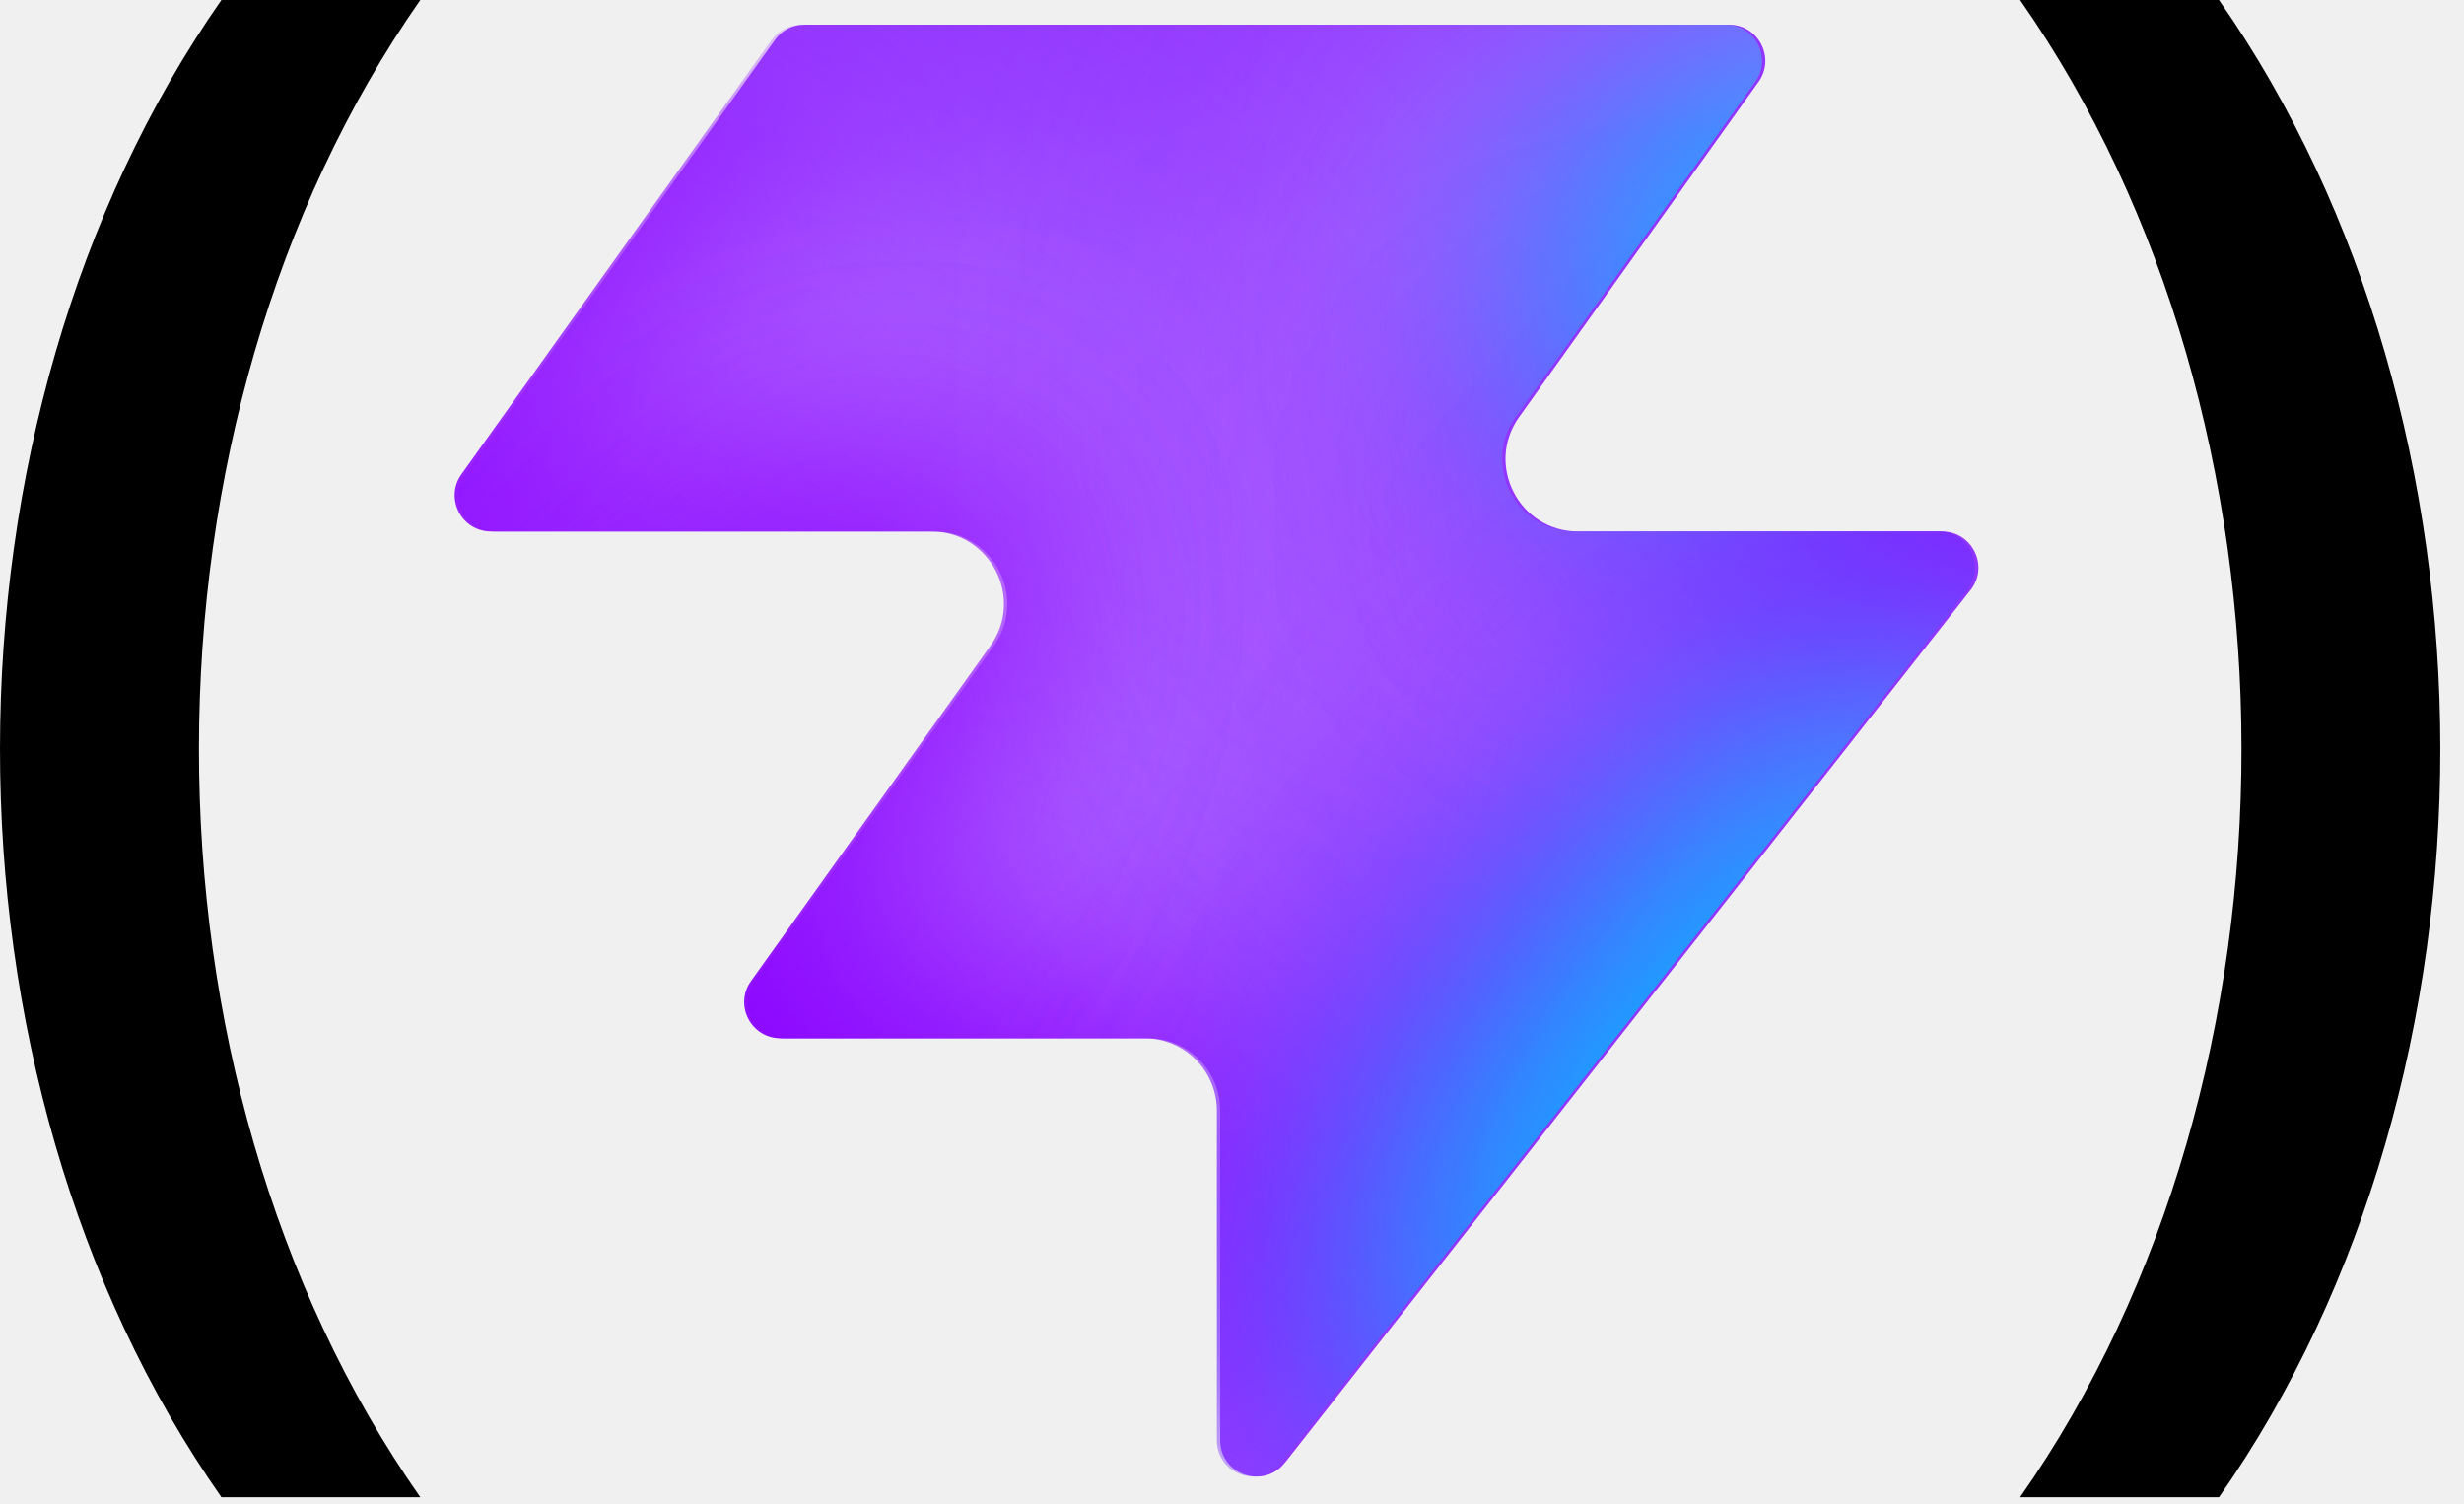
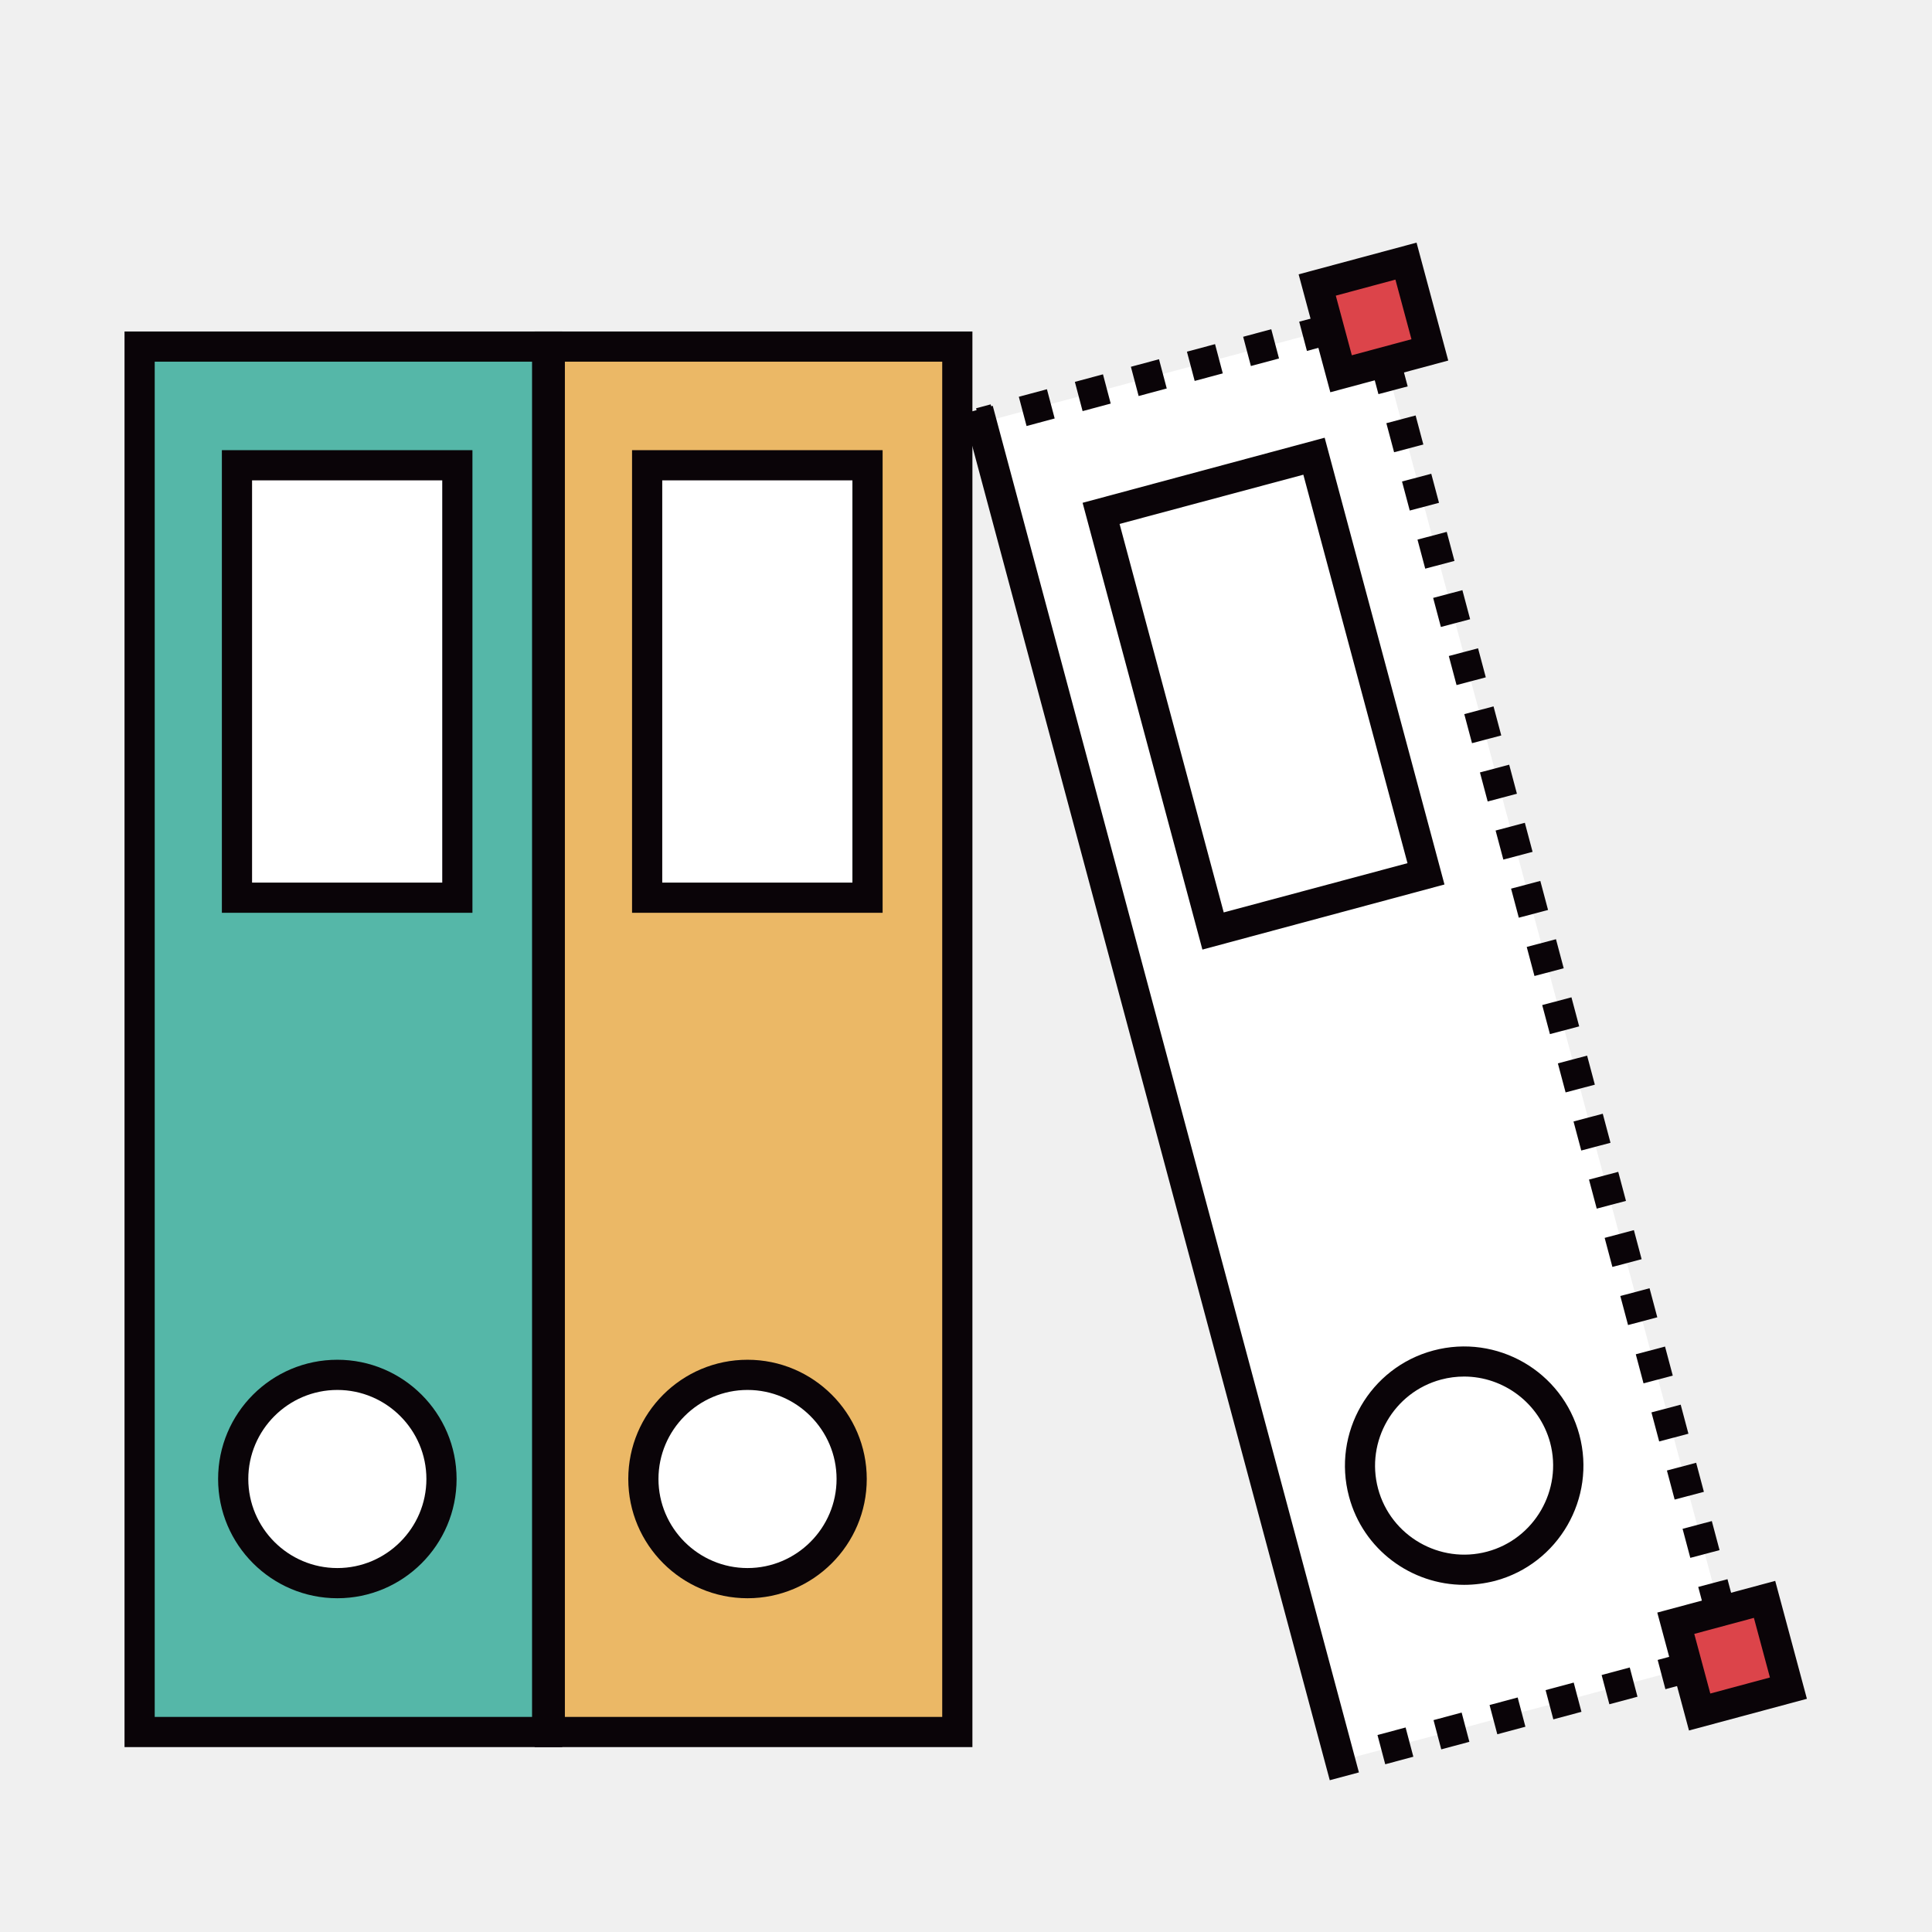
- <svg xmlns="http://www.w3.org/2000/svg" width="77" height="47" fill="none" aria-labelledby="vite-logo-title" viewBox="0 0 77 47">
-   <style>.parenthesis{fill:#000}@media (prefers-color-scheme:dark){.parenthesis{fill:#fff}}</style>
-   <path fill="#9135ff" d="M40.151 45.71c-.663.844-2.02.374-2.02-.699V34.708a2.26 2.26 0 0 0-2.262-2.262H24.493c-.92 0-1.457-1.04-.92-1.788l7.479-10.471c1.07-1.498 0-3.578-1.842-3.578H15.443c-.92 0-1.456-1.04-.92-1.788l9.696-13.576c.213-.297.556-.474.92-.474h28.894c.92 0 1.456 1.04.92 1.788l-7.48 10.472c-1.07 1.497 0 3.578 1.842 3.578h11.376c.944 0 1.474 1.087.89 1.83L40.153 45.712z" />
-   <mask id="a" width="48" height="47" x="14" y="0" maskUnits="userSpaceOnUse" style="mask-type:alpha">
-     <path fill="#000" d="M40.047 45.71c-.663.843-2.02.374-2.02-.699V34.708a2.26 2.26 0 0 0-2.262-2.262H24.389c-.92 0-1.457-1.04-.92-1.788l7.479-10.472c1.07-1.497 0-3.578-1.842-3.578H15.34c-.92 0-1.456-1.04-.92-1.788l9.696-13.575c.213-.297.556-.474.92-.474H53.93c.92 0 1.456 1.04.92 1.788L47.37 13.03c-1.07 1.498 0 3.578 1.842 3.578h11.376c.944 0 1.474 1.088.89 1.831L40.049 45.712z" />
-   </mask>
-   <g mask="url(#a)">
-     <g filter="url(#b)">
-       <ellipse cx="5.508" cy="14.704" fill="#eee6ff" rx="5.508" ry="14.704" transform="rotate(269.814 20.96 11.29)scale(-1 1)" />
-     </g>
-     <g filter="url(#c)">
-       <ellipse cx="10.399" cy="29.851" fill="#eee6ff" rx="10.399" ry="29.851" transform="rotate(89.814 -16.902 -8.275)scale(1 -1)" />
-     </g>
-     <g filter="url(#d)">
-       <ellipse cx="5.508" cy="30.487" fill="#8900ff" rx="5.508" ry="30.487" transform="rotate(89.814 -19.197 -7.127)scale(1 -1)" />
-     </g>
-     <g filter="url(#e)">
-       <ellipse cx="5.508" cy="30.599" fill="#8900ff" rx="5.508" ry="30.599" transform="rotate(89.814 -25.928 4.177)scale(1 -1)" />
-     </g>
-     <g filter="url(#f)">
-       <ellipse cx="5.508" cy="30.599" fill="#8900ff" rx="5.508" ry="30.599" transform="rotate(89.814 -25.738 5.52)scale(1 -1)" />
-     </g>
-     <g filter="url(#g)">
-       <ellipse cx="14.072" cy="22.078" fill="#eee6ff" rx="14.072" ry="22.078" transform="rotate(93.35 31.245 55.578)scale(-1 1)" />
-     </g>
-     <g filter="url(#h)">
-       <ellipse cx="3.47" cy="21.501" fill="#8900ff" rx="3.47" ry="21.501" transform="rotate(89.009 35.419 55.202)scale(-1 1)" />
-     </g>
-     <g filter="url(#i)">
-       <ellipse cx="3.47" cy="21.501" fill="#8900ff" rx="3.47" ry="21.501" transform="rotate(89.009 35.419 55.202)scale(-1 1)" />
-     </g>
-     <g filter="url(#j)">
-       <ellipse cx="14.592" cy="9.743" fill="#8900ff" rx="4.407" ry="29.108" transform="rotate(39.51 14.592 9.743)" />
-     </g>
-     <g filter="url(#k)">
-       <ellipse cx="61.728" cy="-5.321" fill="#8900ff" rx="4.407" ry="29.108" transform="rotate(37.892 61.728 -5.32)" />
-     </g>
-     <g filter="url(#l)">
-       <ellipse cx="55.618" cy="7.104" fill="#00c2ff" rx="5.971" ry="9.665" transform="rotate(37.892 55.618 7.104)" />
-     </g>
-     <g filter="url(#m)">
-       <ellipse cx="12.326" cy="39.103" fill="#8900ff" rx="4.407" ry="29.108" transform="rotate(37.892 12.326 39.103)" />
-     </g>
-     <g filter="url(#n)">
-       <ellipse cx="12.326" cy="39.103" fill="#8900ff" rx="4.407" ry="29.108" transform="rotate(37.892 12.326 39.103)" />
-     </g>
-     <g filter="url(#o)">
-       <ellipse cx="49.857" cy="30.678" fill="#8900ff" rx="4.407" ry="29.108" transform="rotate(37.892 49.857 30.678)" />
-     </g>
-     <g filter="url(#p)">
-       <ellipse cx="52.623" cy="33.171" fill="#00c2ff" rx="5.971" ry="15.297" transform="rotate(37.892 52.623 33.17)" />
-     </g>
-   </g>
-   <path d="M6.919 0c-9.198 13.166-9.252 33.575 0 46.789h6.215c-9.25-13.214-9.196-33.623 0-46.789zm62.424 0h-6.215c9.198 13.166 9.252 33.575 0 46.789h6.215c9.25-13.214 9.196-33.623 0-46.789" class="parenthesis" />
-   <defs>
-     <filter id="b" width="60.045" height="41.654" x="-5.564" y="16.92" color-interpolation-filters="sRGB" filterUnits="userSpaceOnUse">
-       <feFlood flood-opacity="0" result="BackgroundImageFix" />
-       <feBlend in="SourceGraphic" in2="BackgroundImageFix" result="shape" />
-       <feGaussianBlur result="effect1_foregroundBlur_2002_17286" stdDeviation="7.659" />
-     </filter>
-     <filter id="c" width="90.34" height="51.437" x="-40.407" y="-6.762" color-interpolation-filters="sRGB" filterUnits="userSpaceOnUse">
-       <feFlood flood-opacity="0" result="BackgroundImageFix" />
-       <feBlend in="SourceGraphic" in2="BackgroundImageFix" result="shape" />
-       <feGaussianBlur result="effect1_foregroundBlur_2002_17286" stdDeviation="7.659" />
-     </filter>
-     <filter id="d" width="79.355" height="29.4" x="-35.435" y="2.801" color-interpolation-filters="sRGB" filterUnits="userSpaceOnUse">
-       <feFlood flood-opacity="0" result="BackgroundImageFix" />
-       <feBlend in="SourceGraphic" in2="BackgroundImageFix" result="shape" />
-       <feGaussianBlur result="effect1_foregroundBlur_2002_17286" stdDeviation="4.596" />
-     </filter>
-     <filter id="e" width="79.579" height="29.4" x="-30.84" y="20.8" color-interpolation-filters="sRGB" filterUnits="userSpaceOnUse">
-       <feFlood flood-opacity="0" result="BackgroundImageFix" />
-       <feBlend in="SourceGraphic" in2="BackgroundImageFix" result="shape" />
-       <feGaussianBlur result="effect1_foregroundBlur_2002_17286" stdDeviation="4.596" />
-     </filter>
-     <filter id="f" width="79.579" height="29.4" x="-29.307" y="21.949" color-interpolation-filters="sRGB" filterUnits="userSpaceOnUse">
-       <feFlood flood-opacity="0" result="BackgroundImageFix" />
-       <feBlend in="SourceGraphic" in2="BackgroundImageFix" result="shape" />
-       <feGaussianBlur result="effect1_foregroundBlur_2002_17286" stdDeviation="4.596" />
-     </filter>
-     <filter id="g" width="74.749" height="58.852" x="29.961" y="-17.13" color-interpolation-filters="sRGB" filterUnits="userSpaceOnUse">
-       <feFlood flood-opacity="0" result="BackgroundImageFix" />
-       <feBlend in="SourceGraphic" in2="BackgroundImageFix" result="shape" />
-       <feGaussianBlur result="effect1_foregroundBlur_2002_17286" stdDeviation="7.659" />
-     </filter>
-     <filter id="h" width="61.377" height="25.362" x="37.754" y="3.055" color-interpolation-filters="sRGB" filterUnits="userSpaceOnUse">
-       <feFlood flood-opacity="0" result="BackgroundImageFix" />
-       <feBlend in="SourceGraphic" in2="BackgroundImageFix" result="shape" />
-       <feGaussianBlur result="effect1_foregroundBlur_2002_17286" stdDeviation="4.596" />
-     </filter>
-     <filter id="i" width="61.377" height="25.362" x="37.754" y="3.055" color-interpolation-filters="sRGB" filterUnits="userSpaceOnUse">
-       <feFlood flood-opacity="0" result="BackgroundImageFix" />
-       <feBlend in="SourceGraphic" in2="BackgroundImageFix" result="shape" />
-       <feGaussianBlur result="effect1_foregroundBlur_2002_17286" stdDeviation="4.596" />
-     </filter>
-     <filter id="j" width="56.045" height="63.649" x="-13.43" y="-22.082" color-interpolation-filters="sRGB" filterUnits="userSpaceOnUse">
-       <feFlood flood-opacity="0" result="BackgroundImageFix" />
-       <feBlend in="SourceGraphic" in2="BackgroundImageFix" result="shape" />
-       <feGaussianBlur result="effect1_foregroundBlur_2002_17286" stdDeviation="4.596" />
-     </filter>
-     <filter id="k" width="54.814" height="64.646" x="34.321" y="-37.644" color-interpolation-filters="sRGB" filterUnits="userSpaceOnUse">
-       <feFlood flood-opacity="0" result="BackgroundImageFix" />
-       <feBlend in="SourceGraphic" in2="BackgroundImageFix" result="shape" />
-       <feGaussianBlur result="effect1_foregroundBlur_2002_17286" stdDeviation="4.596" />
-     </filter>
-     <filter id="l" width="33.541" height="35.313" x="38.847" y="-10.552" color-interpolation-filters="sRGB" filterUnits="userSpaceOnUse">
-       <feFlood flood-opacity="0" result="BackgroundImageFix" />
-       <feBlend in="SourceGraphic" in2="BackgroundImageFix" result="shape" />
-       <feGaussianBlur result="effect1_foregroundBlur_2002_17286" stdDeviation="4.596" />
-     </filter>
-     <filter id="m" width="54.814" height="64.646" x="-15.081" y="6.78" color-interpolation-filters="sRGB" filterUnits="userSpaceOnUse">
-       <feFlood flood-opacity="0" result="BackgroundImageFix" />
-       <feBlend in="SourceGraphic" in2="BackgroundImageFix" result="shape" />
-       <feGaussianBlur result="effect1_foregroundBlur_2002_17286" stdDeviation="4.596" />
-     </filter>
-     <filter id="n" width="54.814" height="64.646" x="-15.081" y="6.78" color-interpolation-filters="sRGB" filterUnits="userSpaceOnUse">
-       <feFlood flood-opacity="0" result="BackgroundImageFix" />
-       <feBlend in="SourceGraphic" in2="BackgroundImageFix" result="shape" />
-       <feGaussianBlur result="effect1_foregroundBlur_2002_17286" stdDeviation="4.596" />
-     </filter>
-     <filter id="o" width="54.814" height="64.646" x="22.45" y="-1.645" color-interpolation-filters="sRGB" filterUnits="userSpaceOnUse">
-       <feFlood flood-opacity="0" result="BackgroundImageFix" />
-       <feBlend in="SourceGraphic" in2="BackgroundImageFix" result="shape" />
-       <feGaussianBlur result="effect1_foregroundBlur_2002_17286" stdDeviation="4.596" />
-     </filter>
-     <filter id="p" width="39.409" height="43.623" x="32.919" y="11.36" color-interpolation-filters="sRGB" filterUnits="userSpaceOnUse">
-       <feFlood flood-opacity="0" result="BackgroundImageFix" />
-       <feBlend in="SourceGraphic" in2="BackgroundImageFix" result="shape" />
-       <feGaussianBlur result="effect1_foregroundBlur_2002_17286" stdDeviation="4.596" />
-     </filter>
-   </defs>
+ <svg xmlns="http://www.w3.org/2000/svg" width="800px" height="800px" viewBox="0 0 1024 1024" class="icon" version="1.1">
+   <path d="M74 183.7h216V918H74z" fill="#55B7A8" />
+   <path d="M298 926H66V175.7h232V926zM82 910h200V191.7H82V910z" fill="#0A0408" />
+   <path d="M125.6 246.6h116.8v229.2H125.6z" fill="#FFFFFF" />
+   <path d="M250.4 483.8H117.6V238.6h132.8v245.2z m-116.8-16h100.8V254.6H133.6v213.2z" fill="#0A0408" />
+   <path d="M178.8 783.9m-55.2 0a55.2 55.2 0 1 0 110.4 0 55.2 55.2 0 1 0-110.4 0Z" fill="#FFFFFF" />
+   <path d="M178.8 847.1c-34.8 0-63.2-28.3-63.2-63.2s28.3-63.2 63.2-63.2c34.8 0 63.2 28.3 63.2 63.2s-28.4 63.2-63.2 63.2z m0-110.4c-26 0-47.2 21.2-47.2 47.2s21.2 47.2 47.2 47.2 47.2-21.2 47.2-47.2-21.2-47.2-47.2-47.2z" fill="#0A0408" />
+   <path d="M519.4 224.2L728 168.3l190.1 709.3-208.6 55.9" fill="#FFFFFF" />
+   <path d="M517.346 216.397l7.727-2.07 4.14 15.454-7.727 2.07zM544.1 225.8l-4.1-15.5 14.9-4 4.1 15.5-14.9 4z m29.7-7.9l-4.1-15.5 14.9-4 4.1 15.5-14.9 4z m29.7-8l-4.1-15.5 14.9-4 4.1 15.5-14.9 4z m29.7-8l-4.1-15.5 14.9-4 4.1 15.5-14.9 4zM663 194l-4.1-15.5 14.9-4 4.1 15.5-14.9 4z m29.7-8l-4.1-15.5 14.9-4 4.1 15.5-14.9 4zM722.4 178.1l-4.2-15.5 15.5-4.1 4.1 15.4zM904.2 856.5l-4.1-15.4 15.5-4.1 4.1 15.4-15.5 4.1z m-8.3-30.8l-4.1-15.4 15.5-4.1 4.1 15.4-15.5 4.1z m-8.3-30.9l-4.1-15.4 15.5-4.1 4.1 15.4-15.5 4.1z m-8.2-30.8l-4.1-15.4 15.5-4.1 4.1 15.4-15.5 4.1z m-8.3-30.8l-4.1-15.4 15.5-4.1 4.1 15.4-15.5 4.1z m-8.2-30.9l-4.1-15.4 15.5-4.1 4.1 15.4-15.5 4.1z m-8.3-30.8l-4.1-15.4L866 652l4.1 15.4-15.5 4.1z m-8.3-30.9l-4.1-15.4 15.5-4.1 4.1 15.4-15.5 4.1z m-8.2-30.8l-4.1-15.4 15.5-4.1 4.1 15.4-15.5 4.1z m-8.3-30.8l-4.1-15.4 15.5-4.1 4.1 15.4-15.5 4.1z m-8.3-30.9l-4.1-15.4 15.5-4.1L837 544l-15.5 4.1z m-8.2-30.8l-4.1-15.4 15.5-4.1 4.1 15.4-15.5 4.1z m-8.3-30.9l-4.1-15.4 15.5-4.1 4.1 15.4-15.5 4.1z m-8.2-30.8l-4.1-15.4 15.5-4.1 4.1 15.4-15.5 4.1z m-8.3-30.8l-4.1-15.4 15.5-4.1 4.1 15.4-15.5 4.1z m-8.3-30.9l-4.1-15.4 15.5-4.1 4.1 15.4-15.5 4.1z m-8.2-30.8l-4.1-15.4 15.5-4.1 4.1 15.4-15.5 4.1z m-8.3-30.8l-4.1-15.4 15.5-4.1 4.1 15.4-15.5 4.1z m-8.3-30.9l-4.1-15.4 15.5-4.1 4.1 15.4-15.5 4.1z m-8.2-30.8l-4.1-15.4 15.5-4.1 4.1 15.4-15.5 4.1z m-8.3-30.9l-4.1-15.4 15.5-4.1 4.1 15.4-15.5 4.1z m-8.3-30.8l-4.1-15.4 15.5-4.1 4.1 15.4-15.5 4.1zM908.303 871.94l15.454-4.142 4.143 15.455-15.455 4.142zM734.2 935.1l-4.1-15.5 14.9-4 4.1 15.5-14.9 4z m29.7-7.9l-4.1-15.5 14.9-4 4.1 15.5-14.9 4z m29.7-8l-4.1-15.5 14.9-4 4.1 15.5-14.9 4z m29.7-7.9l-4.1-15.5 14.9-4 4.1 15.5-14.9 4z m29.7-8l-4.1-15.5 14.9-4 4.1 15.5-14.9 4z m29.7-8l-4.1-15.5 14.9-4 4.1 15.5-14.9 4zM707.443 925.66l7.727-2.07 4.141 15.454-7.727 2.07z" fill="#0A0408" />
+   <path d="M583.619 272.12l112.817-30.229 59.317 221.385-112.817 30.228z" fill="#FFFFFF" />
+   <path d="M637.3 503.3l-63.5-236.8L702.1 232l63.5 236.8-128.3 34.5z m-43.9-225.6l55.2 205.9 97.4-26.1-55.2-205.9-97.4 26.1z" fill="#0A0408" />
+   <path d="M722.664 791.097a55.2 55.2 0 1 0 106.639-28.572 55.2 55.2 0 1 0-106.639 28.572Z" fill="#FFFFFF" />
+   <path d="M776 840c-27.9 0-53.5-18.6-61-46.8-9-33.7 11-68.4 44.7-77.4s68.4 11 77.4 44.7c9 33.6-11 68.4-44.7 77.4-5.5 1.4-11 2.1-16.4 2.1z m0-110.4c-4 0-8.1 0.5-12.2 1.6-25.1 6.7-40.1 32.7-33.4 57.8 6.7 25.1 32.7 40.1 57.8 33.4 25.1-6.7 40.1-32.7 33.4-57.8-5.7-21-24.8-35-45.6-35z" fill="#0A0408" />
+   <path d="M888.182 860.34l47.04-12.603 12.603 47.04-47.04 12.603z" fill="#DC444A" />
+   <path d="M895.2 917.2l-16.8-62.5 62.5-16.8 16.8 62.5-62.5 16.8zM898 866l8.5 31.6 31.6-8.5-8.5-31.6L898 866z" fill="#0A0408" />
+   <path d="M698.202 151.04l47.04-12.604 12.603 47.04-47.04 12.603z" fill="#DC444A" />
+   <path d="M705.1 207.9l-16.8-62.5 62.5-16.8 16.8 62.5-62.5 16.8z m2.9-51.2l8.5 31.6 31.6-8.5-8.5-31.6-31.6 8.5z" fill="#0A0408" />
+   <path d="M291.4 183.7h216V918h-216z" fill="#EBB866" />
+   <path d="M515.4 926h-232V175.7h232V926z m-216-16h200V191.7h-200V910z" fill="#0A0408" />
+   <path d="M343 246.6h116.8v229.2H343z" fill="#FFFFFF" />
+   <path d="M467.8 483.8H335V238.6h132.8v245.2z m-116.8-16h100.8V254.6H351v213.2z" fill="#0A0408" />
+   <path d="M396.2 783.9m-55.2 0a55.2 55.2 0 1 0 110.4 0 55.2 55.2 0 1 0-110.4 0Z" fill="#FFFFFF" />
+   <path d="M396.2 847.1c-34.8 0-63.2-28.3-63.2-63.2s28.3-63.2 63.2-63.2c34.8 0 63.2 28.3 63.2 63.2s-28.4 63.2-63.2 63.2z m0-110.4c-26 0-47.2 21.2-47.2 47.2s21.2 47.2 47.2 47.2 47.2-21.2 47.2-47.2-21.2-47.2-47.2-47.2z" fill="#0A0408" />
+   <path d="M712.5 941.5L518.4 217.2" fill="#FFFFFF" />
+   <path d="M510.727 219.228l15.454-4.141 194.074 724.328-15.454 4.141z" fill="#0A0408" />
</svg>
